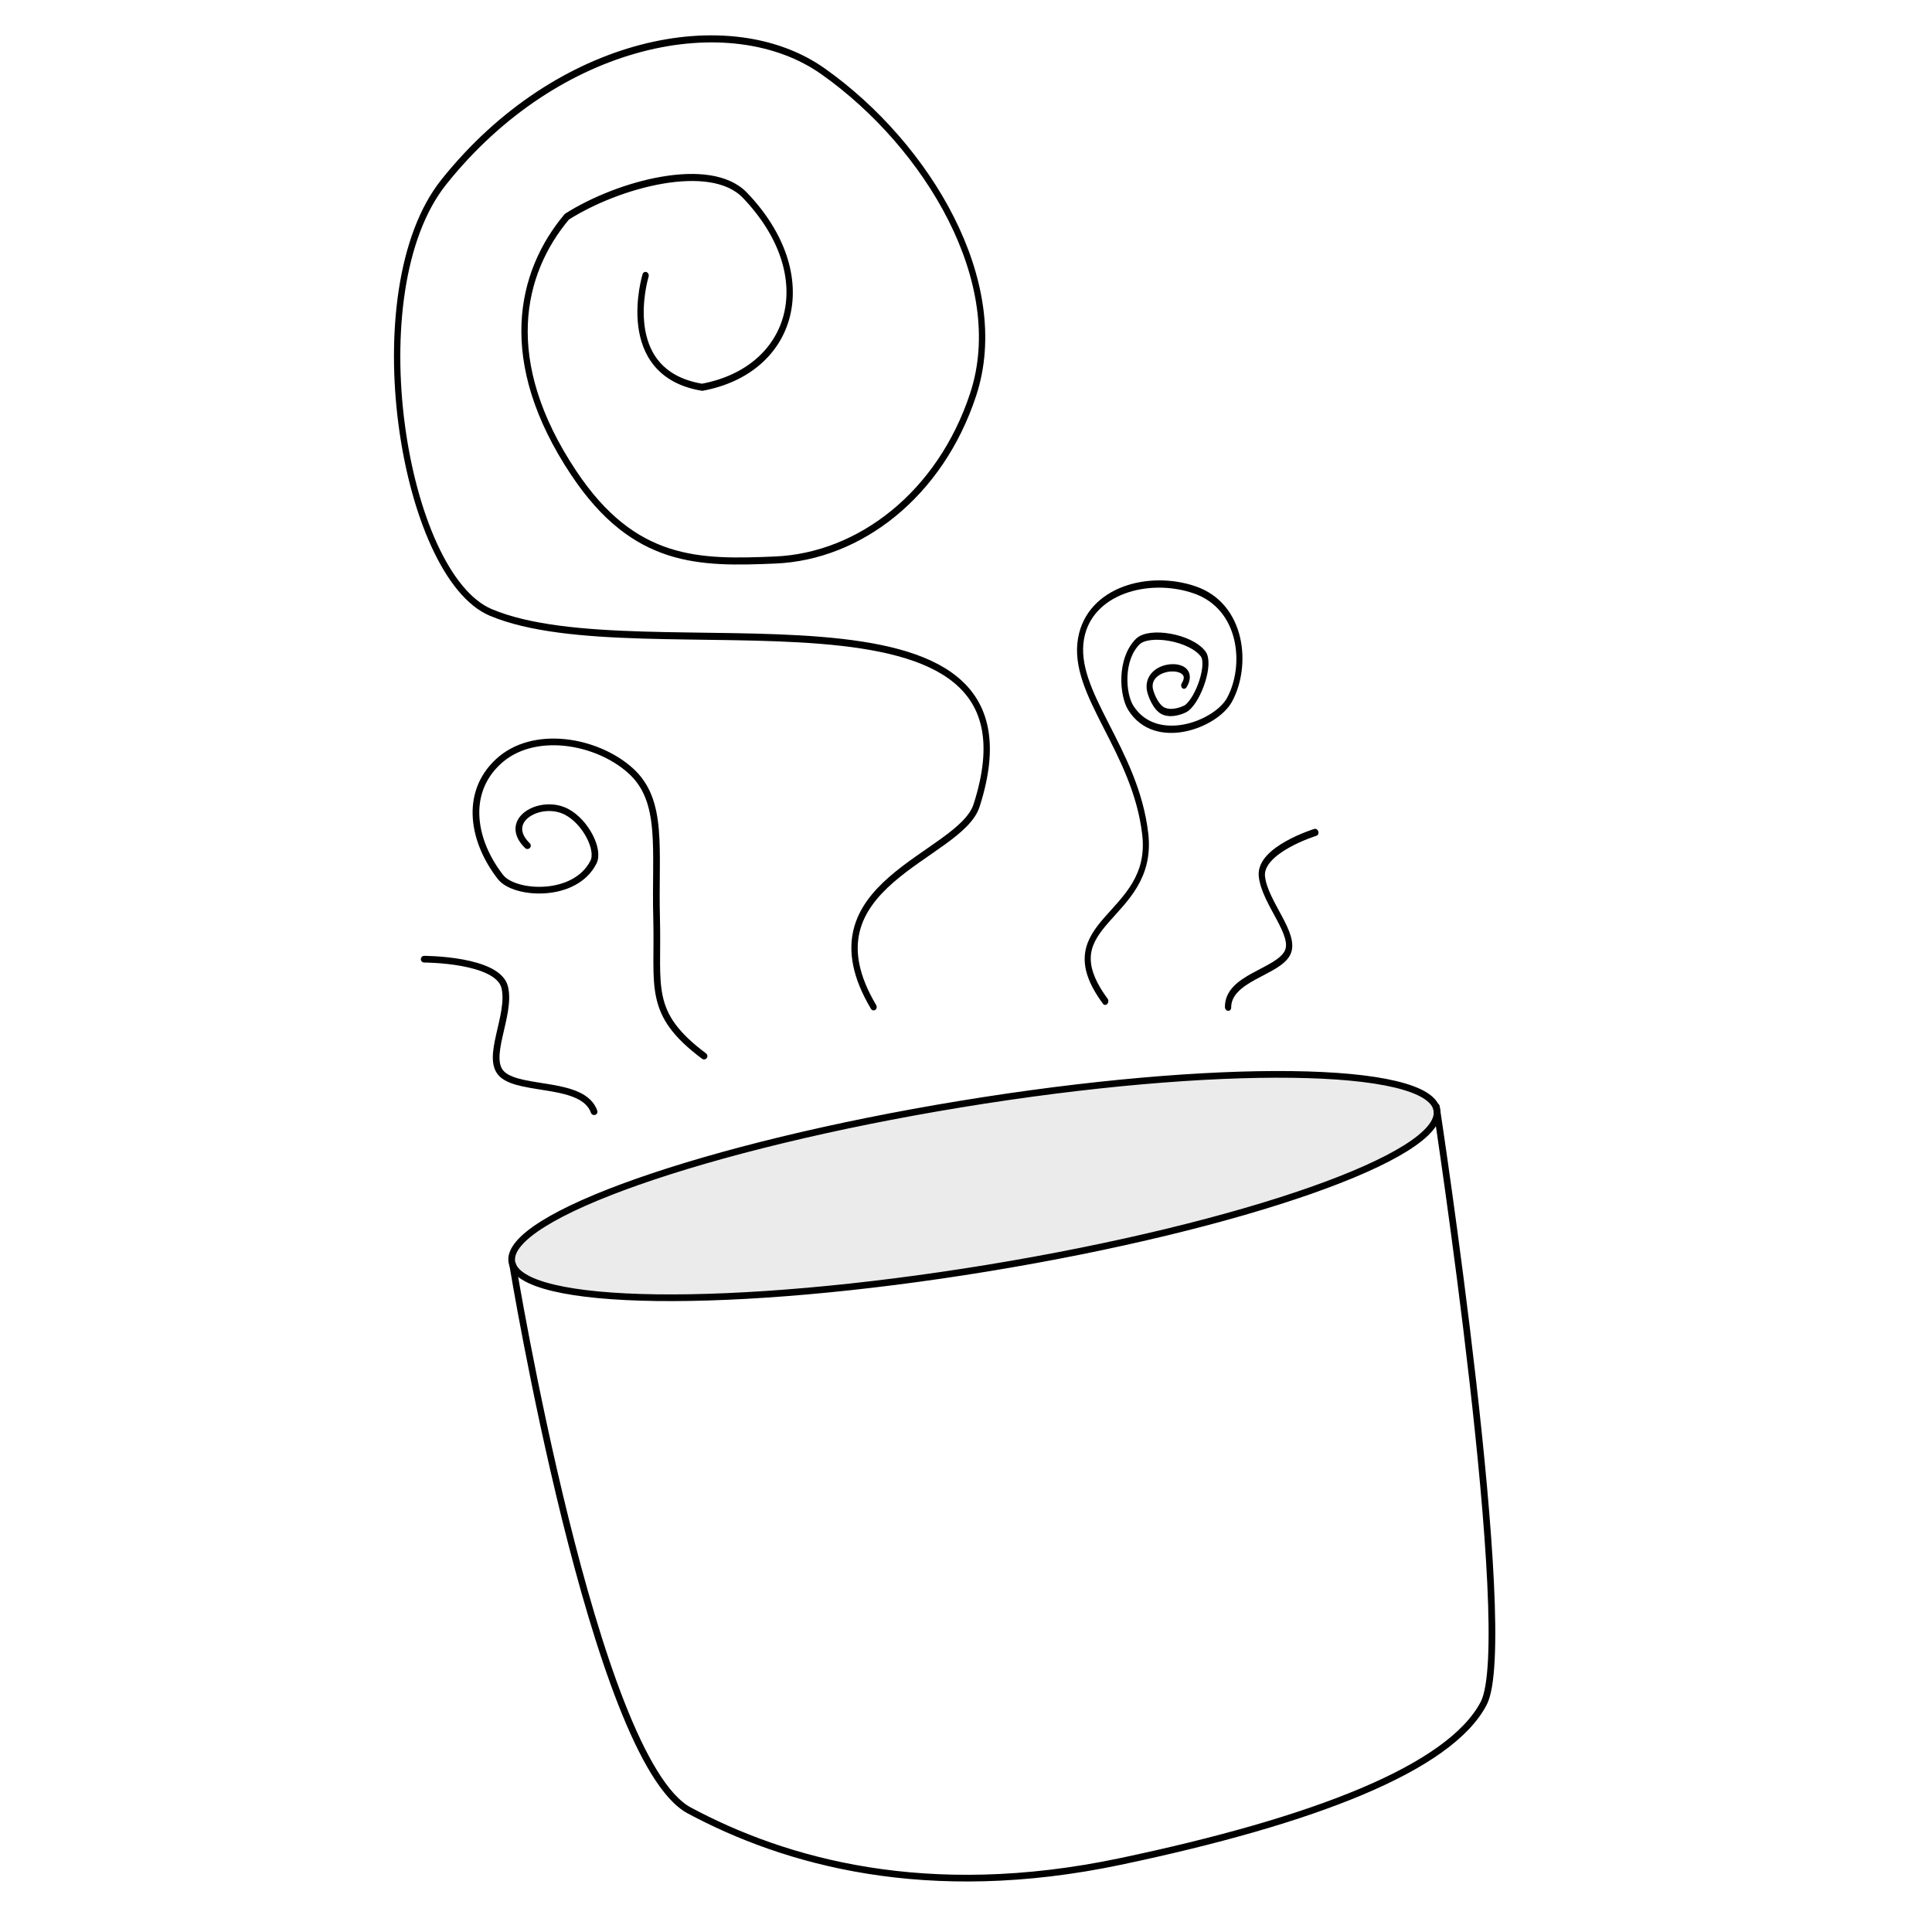
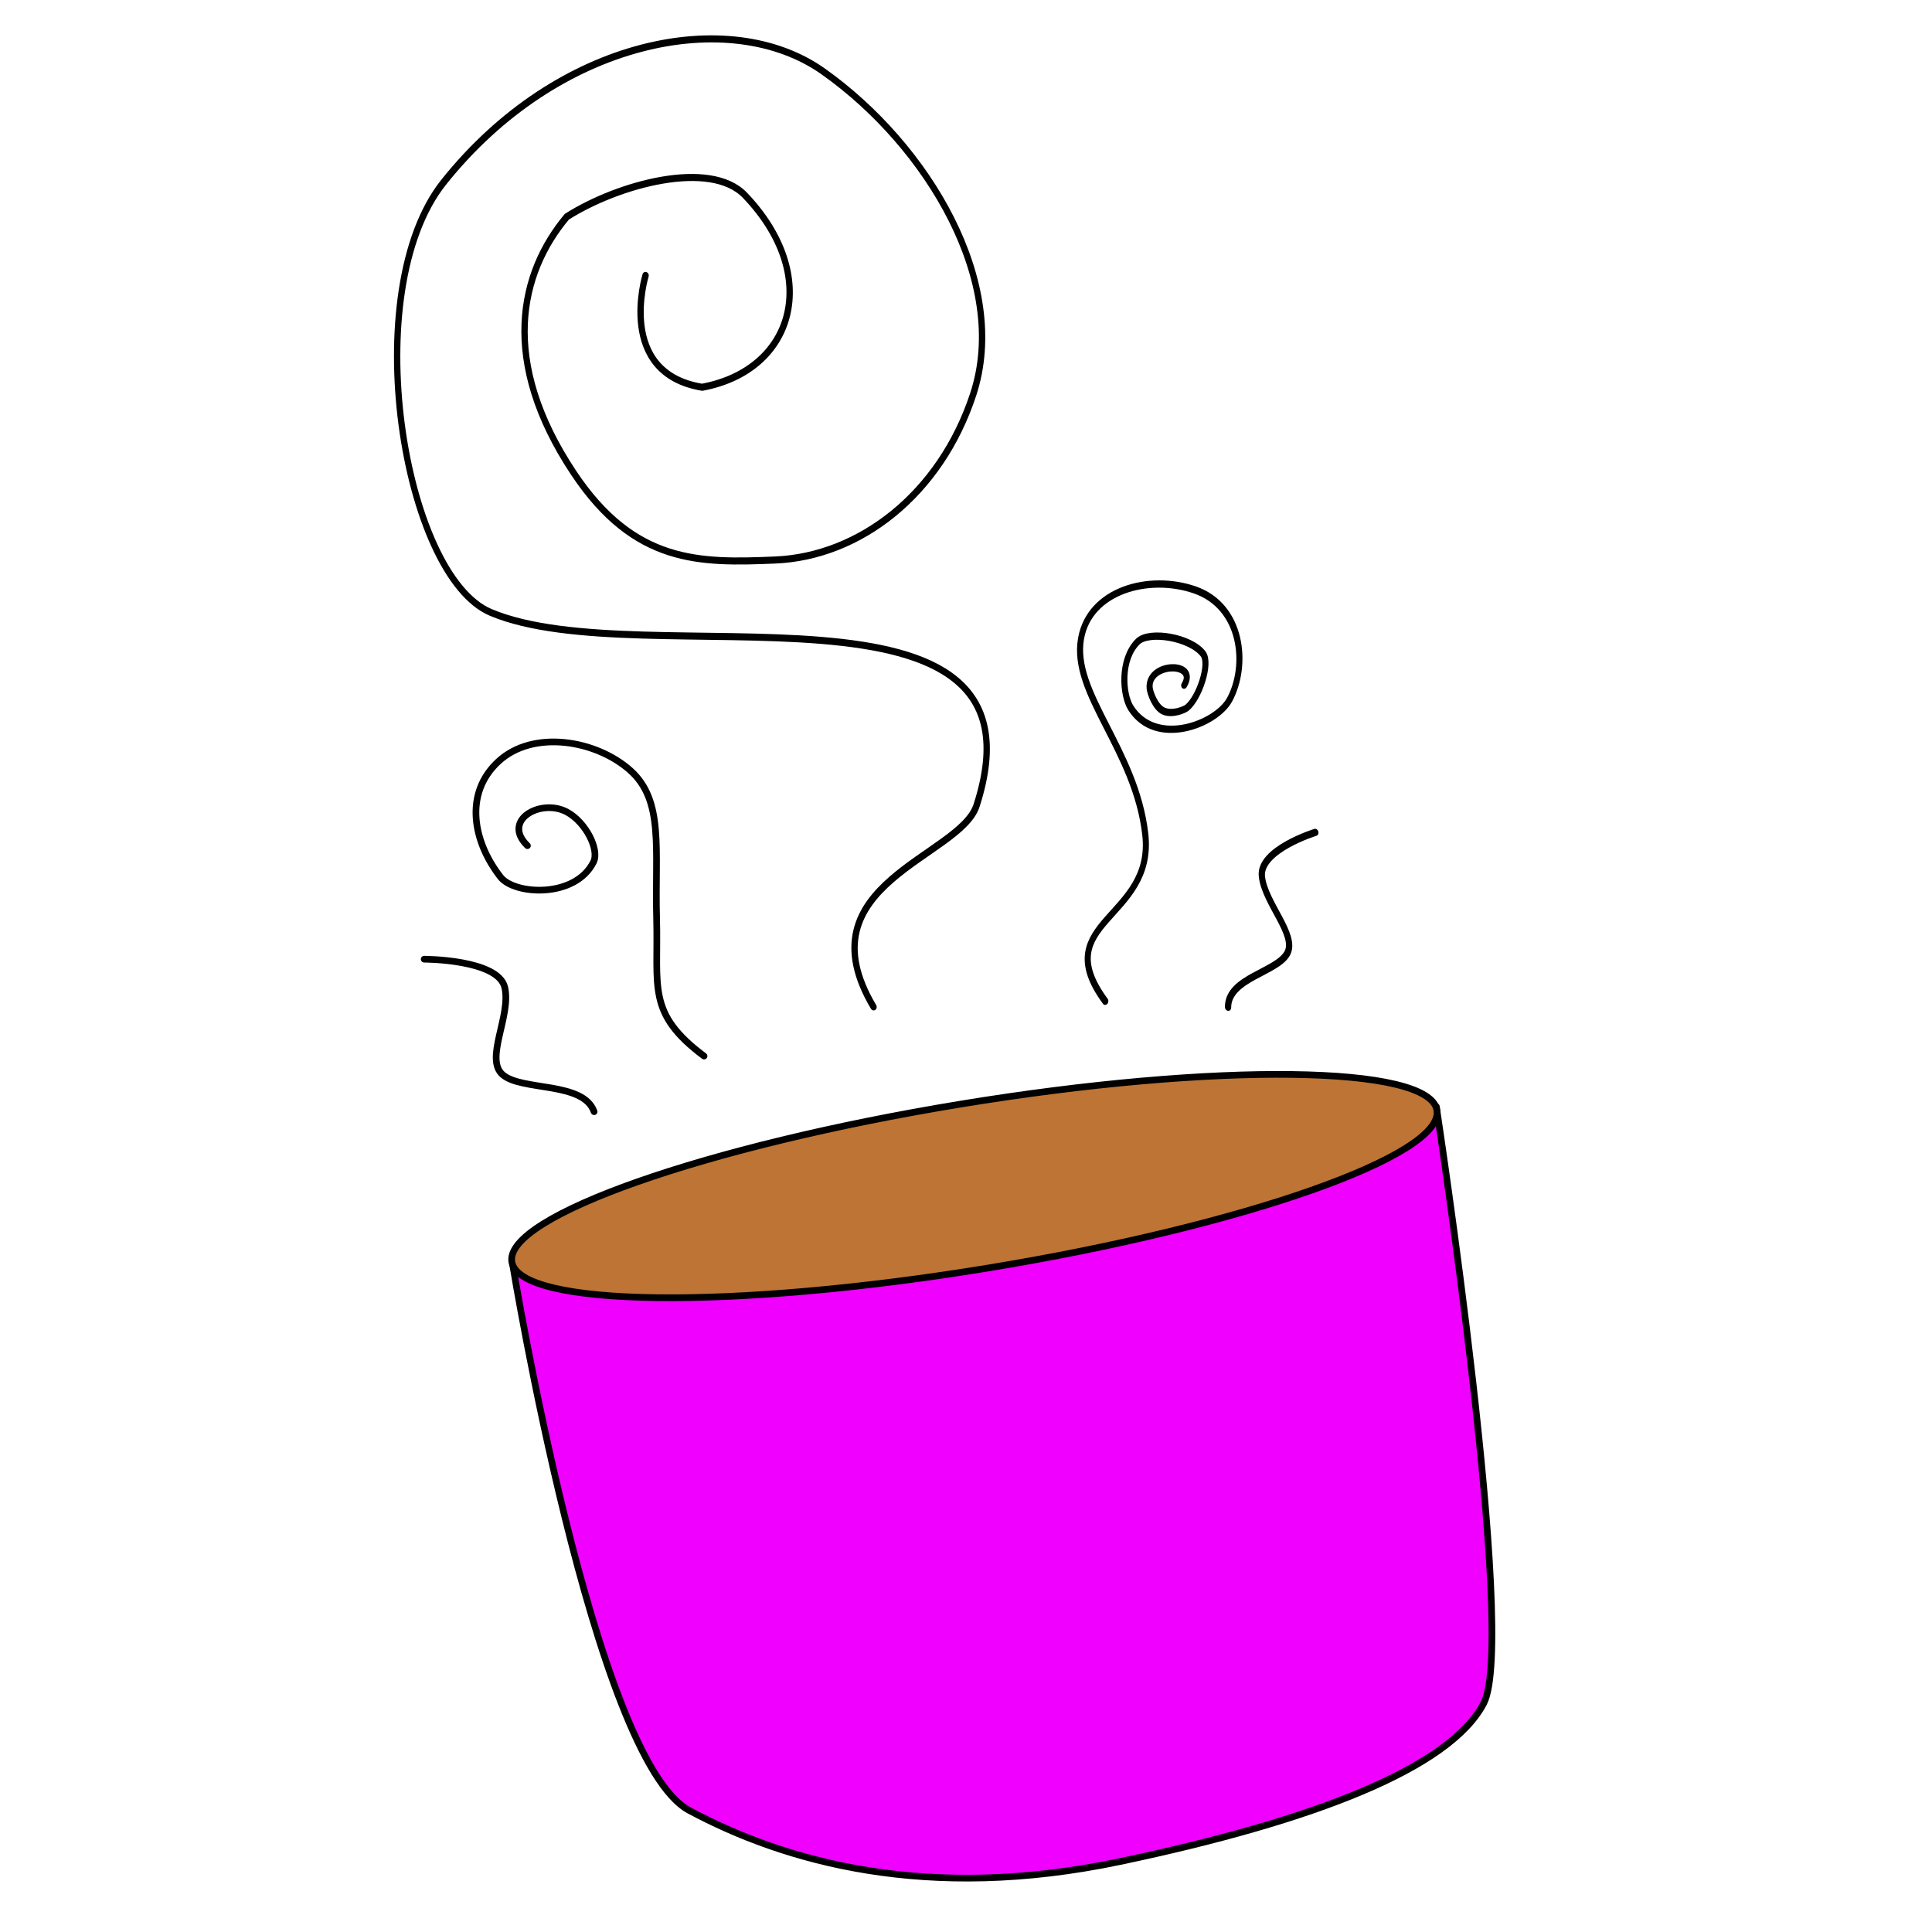
<svg xmlns="http://www.w3.org/2000/svg" width="100%" height="100%" viewBox="0 0 600 600" version="1.1" xml:space="preserve" style="fill-rule:evenodd;clip-rule:evenodd;stroke-linecap:round;stroke-linejoin:round;stroke-miterlimit:1.5;">
+   <g transform="matrix(1.85392,0,0,1.85392,-416.3,-516.134)">
+     <path d="M310.441,490.296C310.441,490.296 324.045,573.125 340.011,581.678C355.977,590.231 379.727,597.067 412.229,590.225C444.731,583.382 467.378,574.596 473.08,563.762C478.782,552.928 465.159,463.768 465.159,463.768L386.538,490.55L310.441,490.296Z" style="fill:rgb(239,0,255);stroke:black;stroke-width:1.12px;" />
+   </g>
  <g transform="matrix(1.40655,-0.265862,0.298019,1.57668,-357.622,-307.423)">
    <path d="M332.124,305.234C332.124,305.234 321.798,322.703 339.675,328.538C360.078,328.588 369.662,311.567 356.538,293.57C350.608,285.438 329.98,286.879 317.708,291.241C305.436,300.196 297.444,316.219 308.851,340.232C318.1,359.703 332.005,361.9 348.294,364.017C366.364,366.366 386.096,357.533 397.168,339.636C409.481,319.733 397.559,290.703 378.207,272.823C360.957,256.885 322.987,257.107 292.864,280.23C269.806,297.93 268.368,353.601 285.548,363.763C315.657,381.573 408.288,373.723 381.326,417.937C375.716,427.138 340.648,426.575 351.242,452.535" style="fill:none;stroke:black;stroke-width:1.37px;" />
  </g>
  <g transform="matrix(1.82949,-0.299953,0.299953,1.82949,-549.931,-388.167)">
-     <ellipse cx="387.774" cy="477.086" rx="78.515" ry="13.921" style="fill:rgb(235,235,235);stroke:black;stroke-width:1.12px;" />
-   </g>
-   <g transform="matrix(1.85392,0,0,1.85392,-416.3,-516.134)">
-     <path d="M310.441,490.296C310.441,490.296 324.045,573.125 340.011,581.678C355.977,590.231 379.727,597.067 412.229,590.225C444.731,583.382 467.378,574.596 473.08,563.762C478.782,552.928 465.159,463.768 465.159,463.768" style="fill:none;stroke:black;stroke-width:1.12px;" />
+     <ellipse cx="387.774" cy="477.086" rx="78.515" ry="13.921" style="fill:rgb(189,116,53);stroke:black;stroke-width:1.12px;" />
  </g>
  <g transform="matrix(1.72157,-0.687912,0.687912,1.72157,-814.6,-103.3)">
    <path d="M416.831,379.114C414.341,373.515 421.881,372.557 425.053,376.319C427.374,379.072 427.816,384.23 426.094,385.761C420.962,390.323 411.756,385.955 410.698,382.34C408.611,375.204 410.12,367.069 417.533,364.217C424.945,361.366 434.077,366.944 437.498,373.787C440.919,380.629 436.396,387.621 432.405,398.455C428.413,409.289 424.954,412.561 431.226,422.825" style="fill:none;stroke:black;stroke-width:1.12px;" />
  </g>
  <g transform="matrix(-1.8965,-0.346572,-0.420767,2.3025,1321.6,-520.672)">
    <path d="M418.3,381.51C416.693,378.039 424.781,379.351 423.697,382.695C423.491,383.33 422.231,385.079 420.867,385.375C419.322,385.71 417.516,384.689 417.214,384.401C415.574,382.84 414.746,378.082 416.206,376.98C418.68,375.112 425.461,375.201 426.922,376.934C429.243,379.687 427.816,384.23 426.094,385.761C420.962,390.323 412.111,385.872 410.698,382.34C408.737,377.437 411.323,369.83 419.411,368.82C427.117,367.858 436.039,371.375 435.998,377.875C435.952,385.275 424.147,391.06 420.155,401.894C416.164,412.728 433.296,415.618 421.647,424.652" style="fill:none;stroke:black;stroke-width:0.97px;" />
  </g>
  <g transform="matrix(1.85392,0,0,1.85392,-427.991,-520.031)">
    <path d="M301.914,441.182C301.914,441.182 314.322,441.182 315.417,445.926C316.512,450.671 311.994,457.868 315.052,460.524C318.277,463.325 328.555,461.619 330.379,466.728" style="fill:none;stroke:black;stroke-width:1.12px;" />
  </g>
  <g transform="matrix(-1.40789,0.435243,0.507514,1.64166,609.648,-597.181)">
    <path d="M301.914,441.182C301.914,441.182 314.322,441.182 315.417,445.926C316.512,450.671 311.994,457.868 315.052,460.524C318.277,463.325 328.555,461.619 330.379,466.728" style="fill:none;stroke:black;stroke-width:1.3px;" />
  </g>
</svg>
